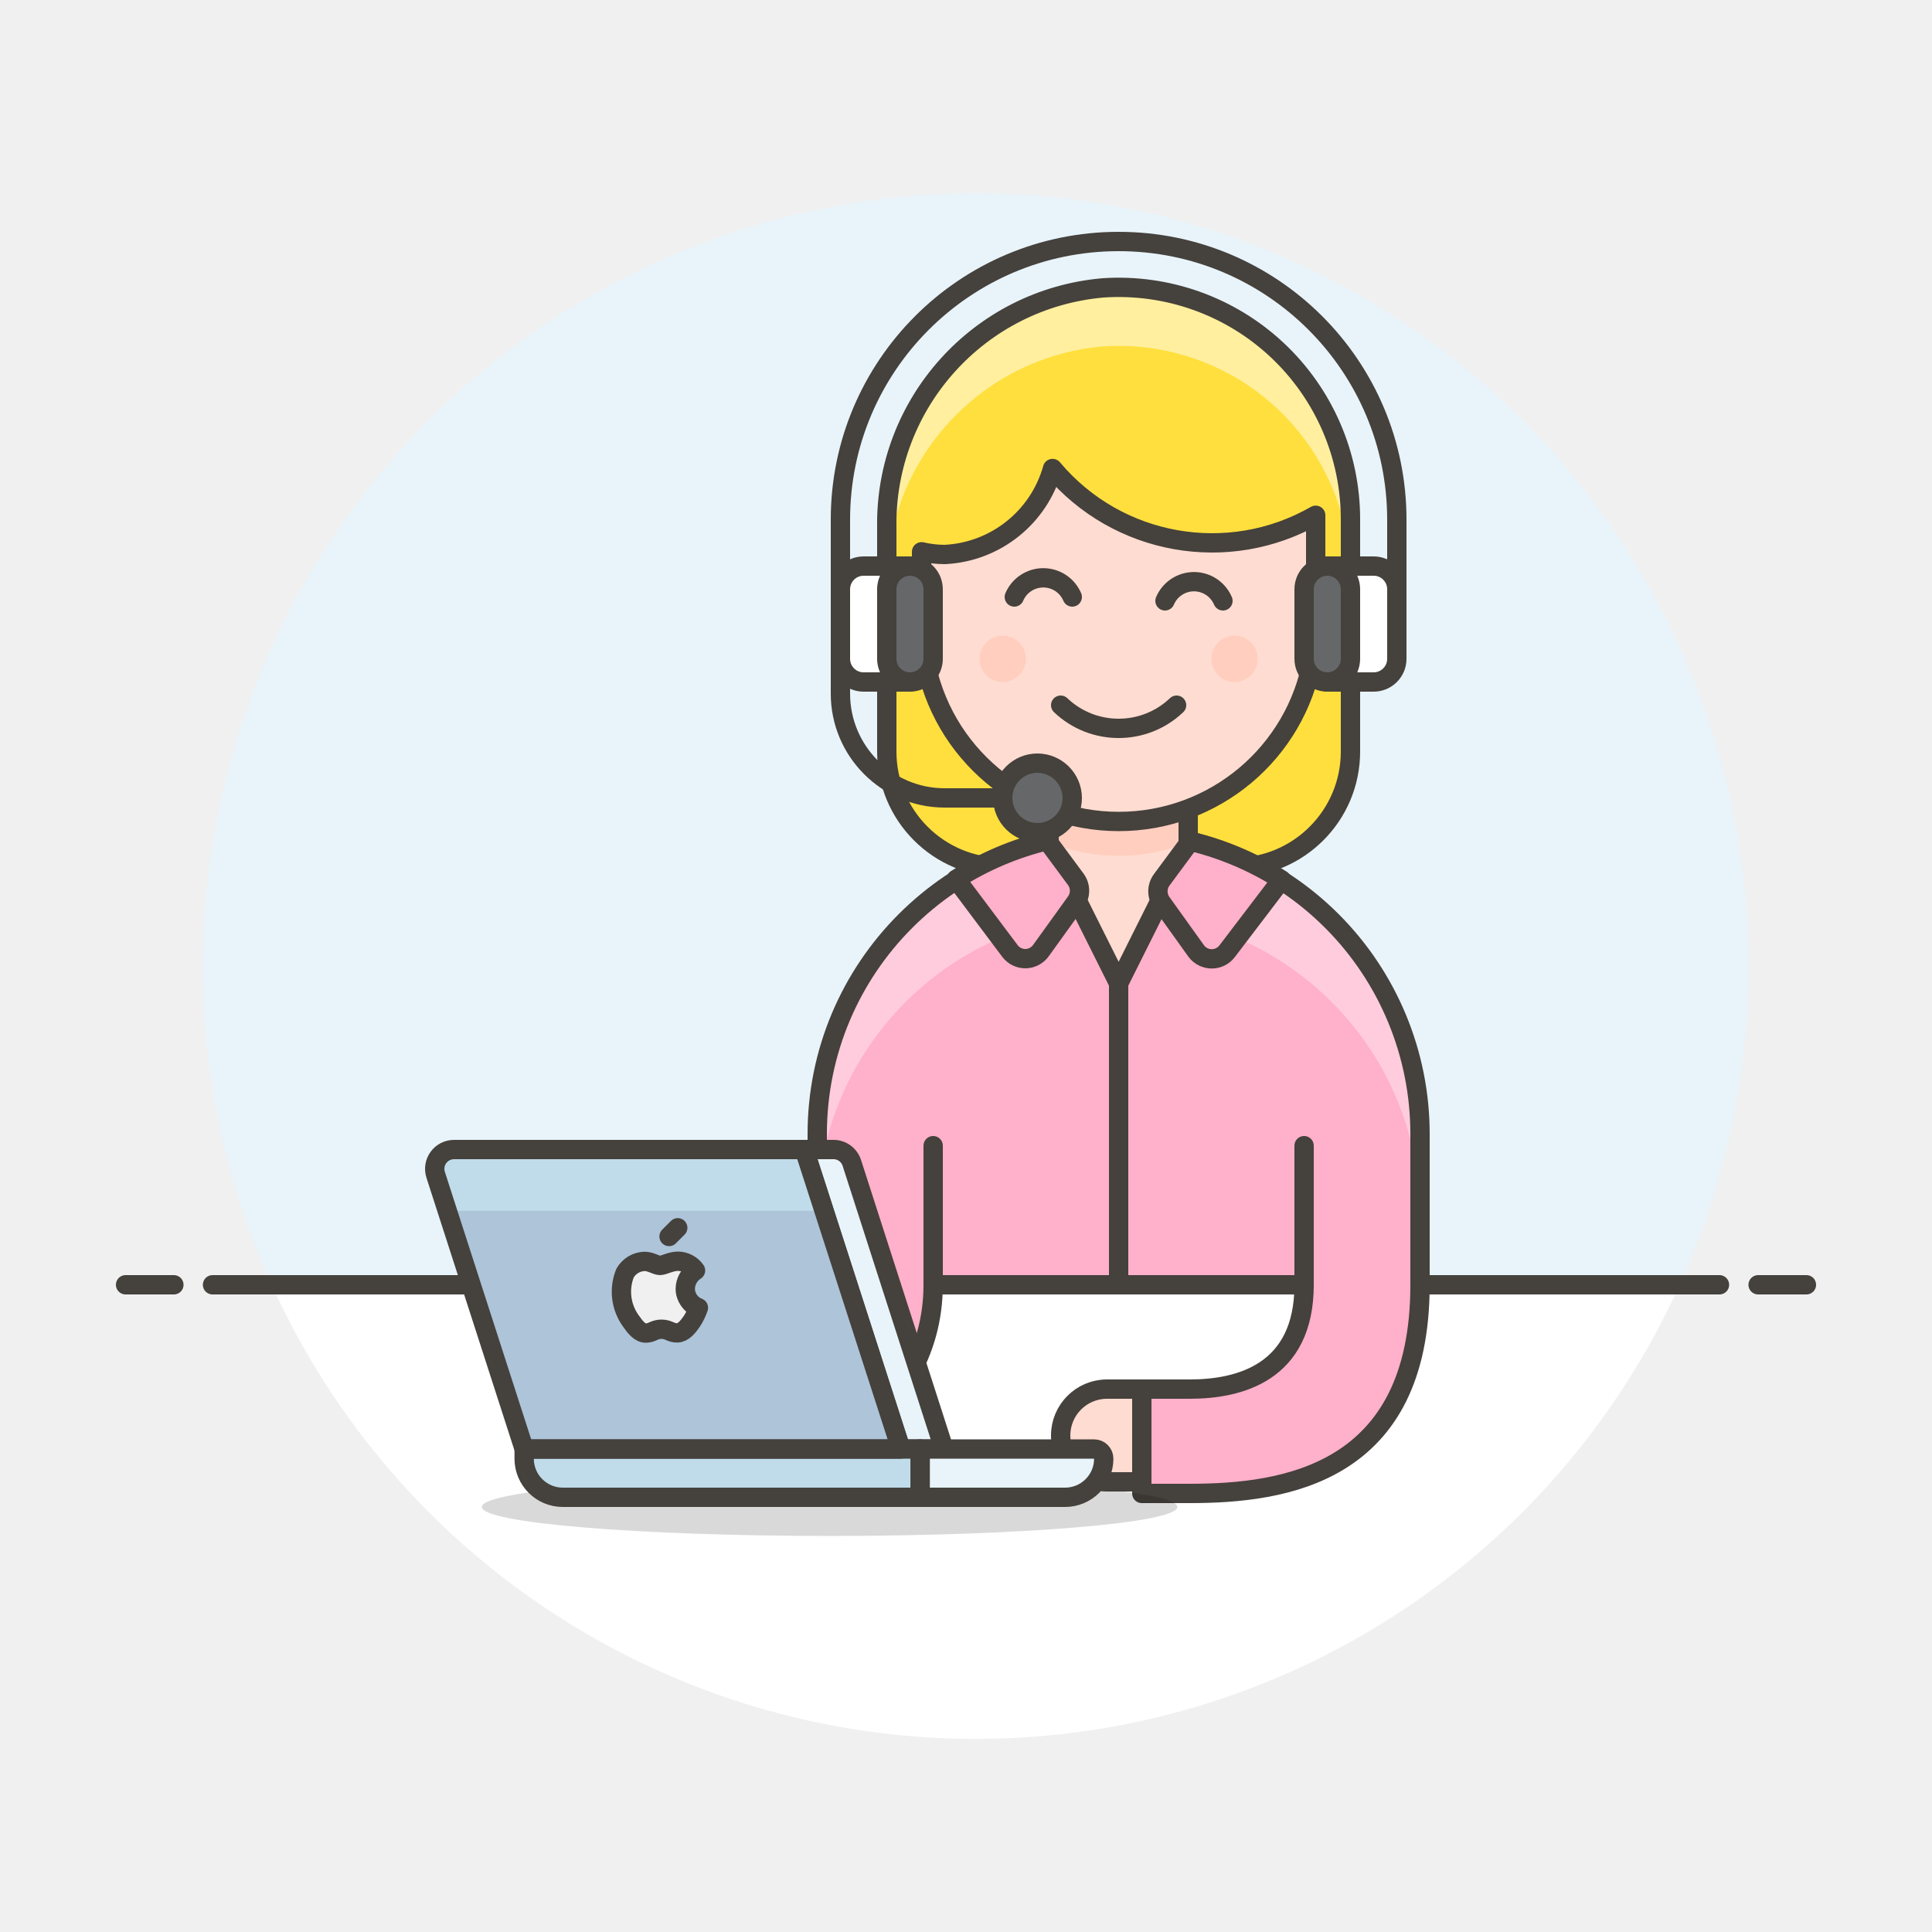
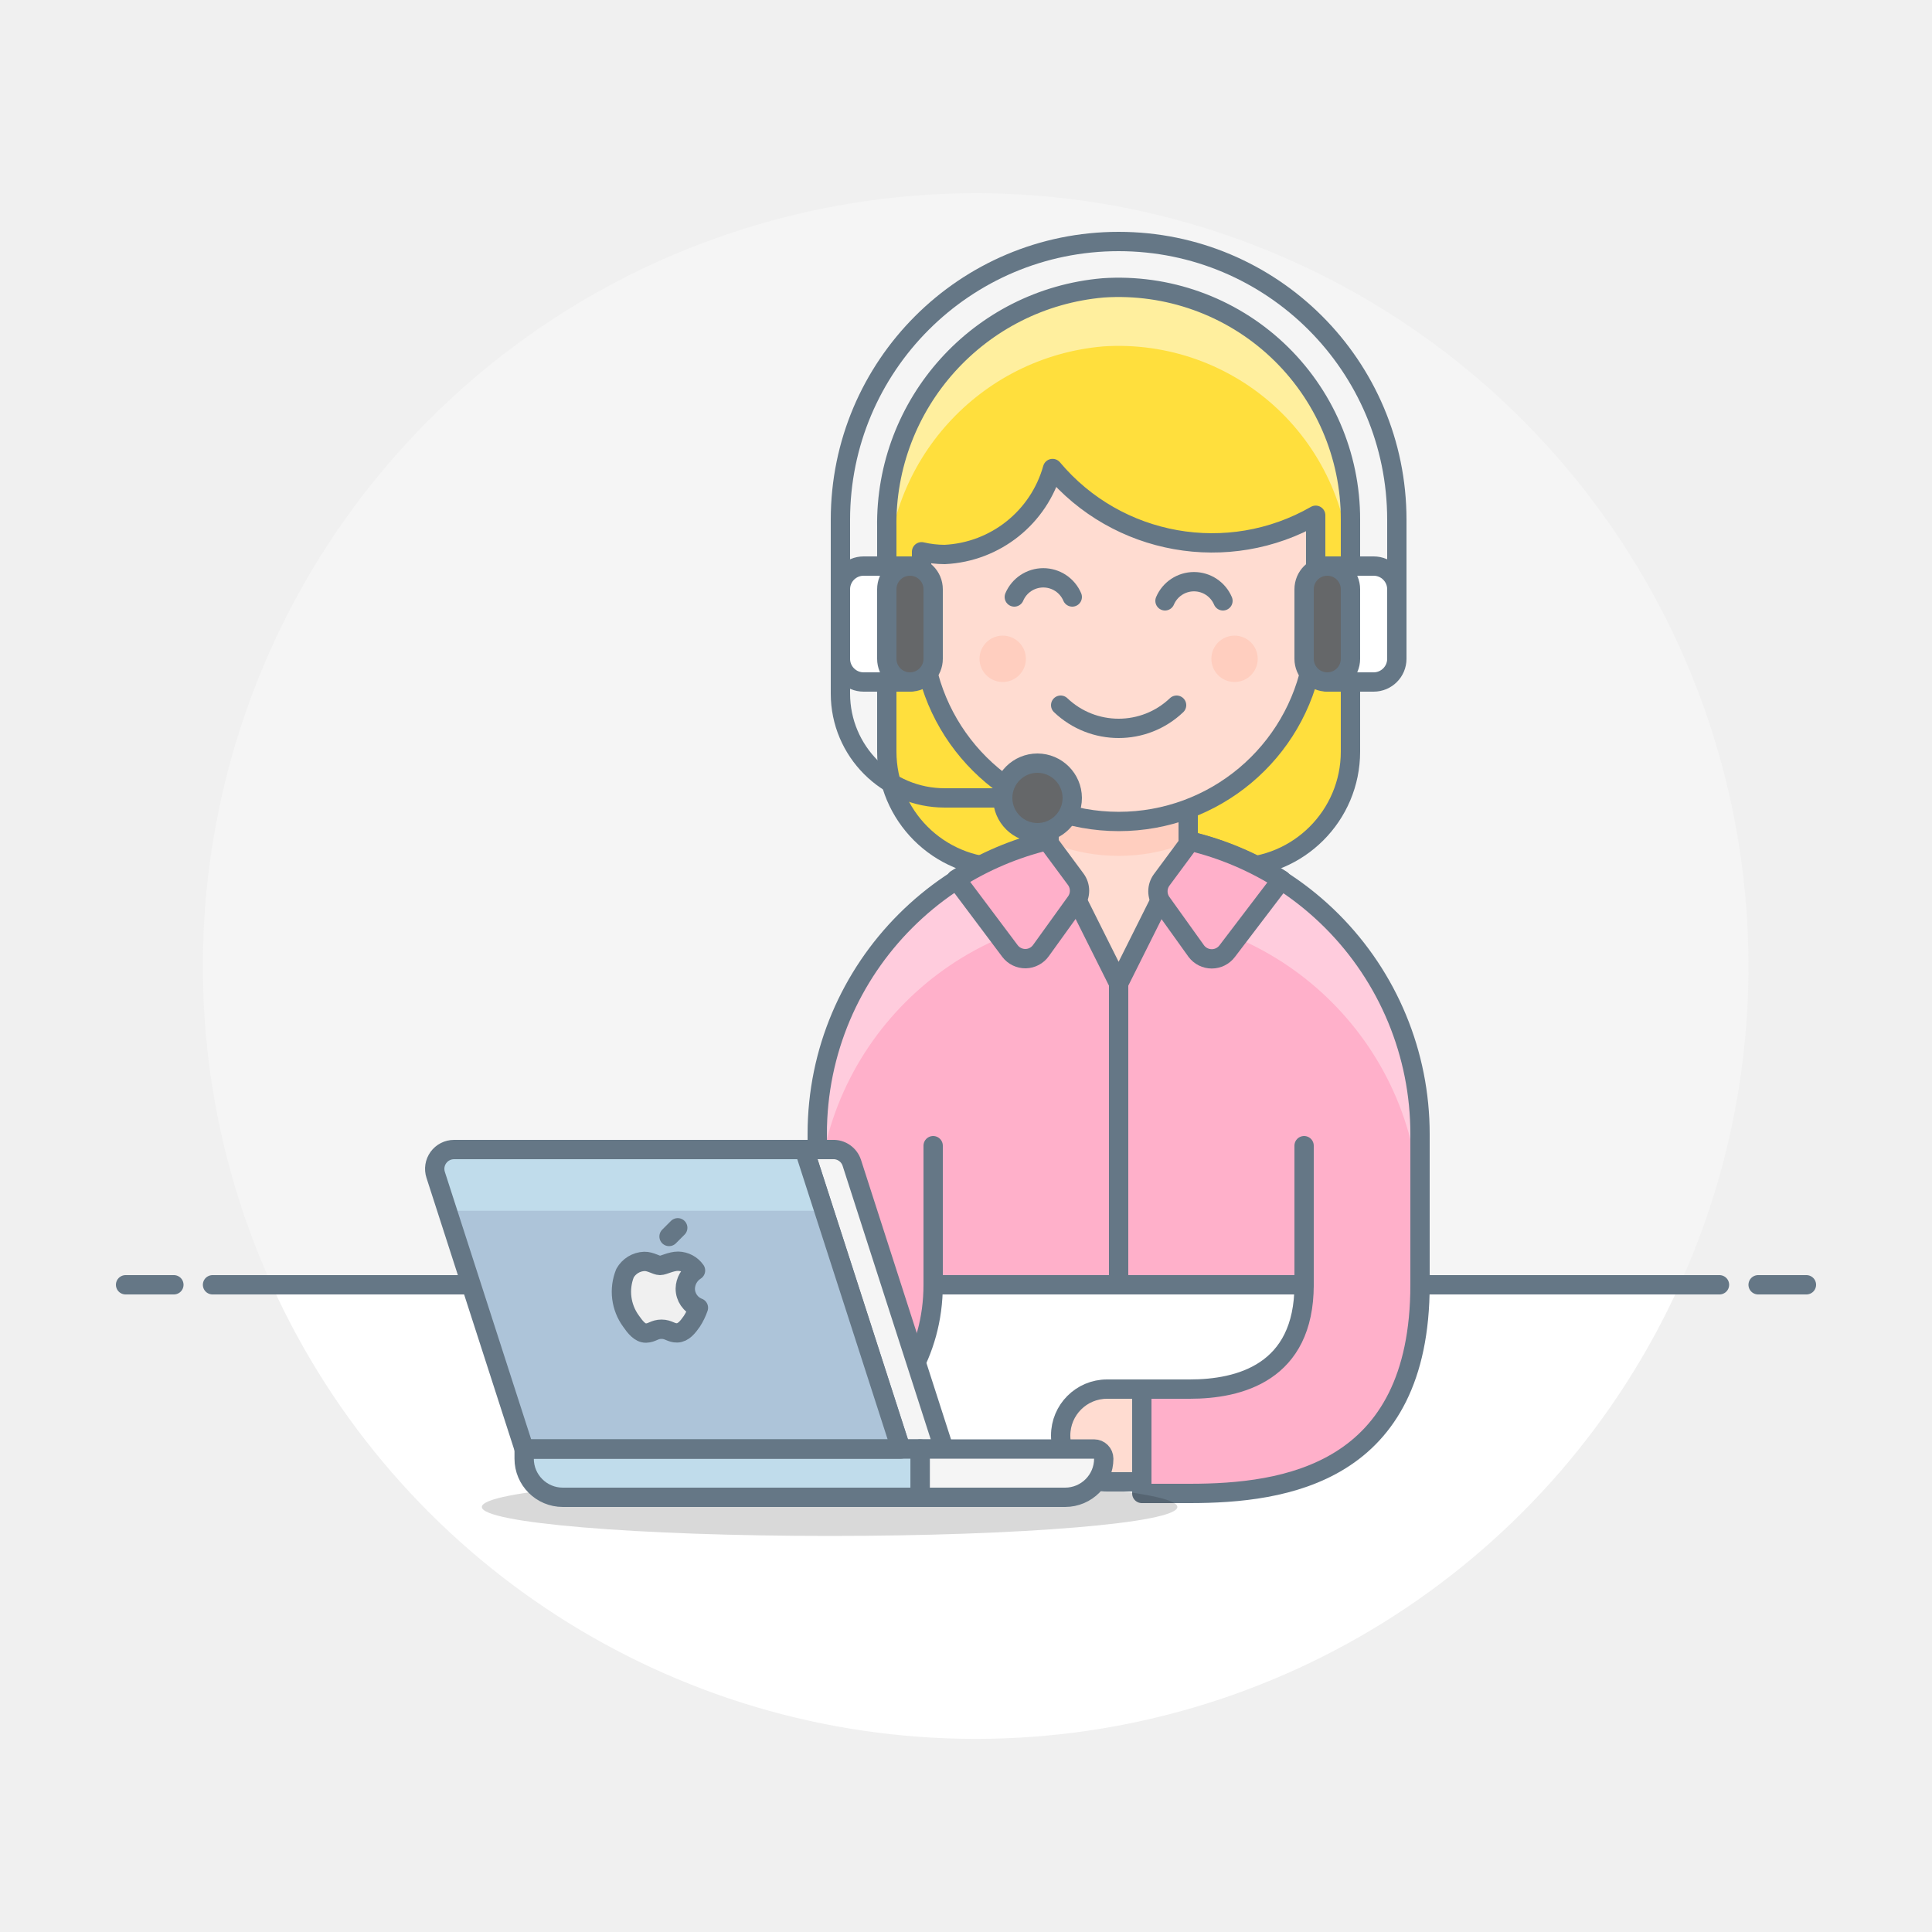
<svg xmlns="http://www.w3.org/2000/svg" id="Layer_1" data-name="Layer 1" viewBox="0 0 100 100">
  <defs>
-     <style>.cls-1,.cls-15{fill:#e8f4fa;}.cls-13,.cls-2{fill:#fff;}.cls-20,.cls-3{fill:none;}.cls-12,.cls-13,.cls-14,.cls-15,.cls-18,.cls-19,.cls-20,.cls-3,.cls-9{stroke:#45413c;stroke-linejoin:round;}.cls-12,.cls-13,.cls-14,.cls-3,.cls-9{stroke-linecap:round;}.cls-4{fill:#ffdf3d;}.cls-5{fill:#ffef9e;}.cls-12,.cls-6{fill:#ffb0ca;}.cls-7{fill:#fcd;}.cls-8{fill:#020202;opacity:0.15;}.cls-10,.cls-9{fill:#ffdcd1;}.cls-11{fill:#ffcebf;}.cls-14{fill:#656769;}.cls-16{fill:#adc4d9;}.cls-17,.cls-18{fill:#c0dceb;}.cls-19{fill:#f0f0f0;}</style>
+     <style>.cls-1,.cls-15{fill:#f5f5f5;}.cls-13,.cls-2{fill:#fff;}.cls-20,.cls-3{fill:none;}.cls-12,.cls-13,.cls-14,.cls-15,.cls-18,.cls-19,.cls-20,.cls-3,.cls-9{stroke:#657786;stroke-linejoin:round;}.cls-12,.cls-13,.cls-14,.cls-3,.cls-9{stroke-linecap:round;}.cls-4{fill:#ffdf3d;}.cls-5{fill:#ffef9e;}.cls-12,.cls-6{fill:#ffb0ca;}.cls-7{fill:#fcd;}.cls-8{fill:#020202;opacity:0.15;}.cls-10,.cls-9{fill:#ffdcd1;}.cls-11{fill:#ffcebf;}.cls-14{fill:#656769;}.cls-16{fill:#adc4d9;}.cls-17,.cls-18{fill:#c0dceb;}.cls-19{fill:#f0f0f0;}</style>
  </defs>
  <g id="_Group_" data-name="&lt;Group&gt;">
    <path class="cls-1" d="M90.5,50A40,40,0,1,0,14.06,66.5H86.94A39.85,39.85,0,0,0,90.5,50Z" />
    <path class="cls-2" d="M14.06,66.5a40,40,0,0,0,72.88,0Z" />
    <line class="cls-3" x1="11" y1="66.5" x2="89" y2="66.5" />
    <line class="cls-3" x1="6.5" y1="66.5" x2="9" y2="66.5" />
    <line class="cls-3" x1="91" y1="66.5" x2="93.5" y2="66.5" />
  </g>
  <path class="cls-4" d="M63.9,44.9a6,6,0,0,0,6-6v-12a12,12,0,0,0-12.8-12A12.26,12.26,0,0,0,45.9,27.31V38.9a6,6,0,0,0,6,6Z" />
  <path class="cls-5" d="M57.1,14.93A12.26,12.26,0,0,0,45.9,27.31v3A12.26,12.26,0,0,1,57.1,17.93a12,12,0,0,1,12.8,12v-3A12,12,0,0,0,57.1,14.93Z" />
  <path class="cls-3" d="M63.9,44.9a6,6,0,0,0,6-6v-12a12,12,0,0,0-12.8-12A12.26,12.26,0,0,0,45.9,27.31V38.9a6,6,0,0,0,6,6Z" />
  <path class="cls-6" d="M57.9,43.1A15.6,15.6,0,0,0,42.3,58.7v4.2c0,7.91-2.81,9-5.92,9H33.9v5.4h2.48c4.36,0,11.92-3.63,11.92-10.8H67.5c0,4.56-3.36,5.4-5.92,5.4H59.1v5.4h2.48c4.92,0,11.92-1,11.92-10.8V58.7A15.59,15.59,0,0,0,57.9,43.1Z" />
  <path class="cls-7" d="M57.9,43.1A15.59,15.59,0,0,0,42.3,58.7v4.2a15.6,15.6,0,0,1,31.2,0V58.7A15.59,15.59,0,0,0,57.9,43.1Z" />
  <path class="cls-3" d="M57.9,43.1A15.6,15.6,0,0,0,42.3,58.7v4.2c0,7.91-2.81,9-5.92,9H33.9v5.4h2.48c4.36,0,11.92-3.63,11.92-10.8H67.5c0,4.56-3.36,5.4-5.92,5.4H59.1v5.4h2.48c4.92,0,11.92-1,11.92-10.8V58.7A15.59,15.59,0,0,0,57.9,43.1Z" />
  <line class="cls-3" x1="48.3" y1="59.3" x2="48.3" y2="66.5" />
  <line class="cls-3" x1="67.5" y1="59.3" x2="67.5" y2="66.5" />
  <ellipse class="cls-8" cx="42.94" cy="78" rx="18" ry="1.5" />
  <path class="cls-9" d="M59.1,76.7H57.3a2.4,2.4,0,1,1,0-4.8h1.8Z" />
  <path class="cls-9" d="M33.9,76.7H32.1a2.4,2.4,0,1,1,0-4.8h1.8Z" />
  <line class="cls-3" x1="57.9" y1="50.9" x2="57.9" y2="66.5" />
  <polygon class="cls-10" points="61.5 43.7 57.9 50.9 54.3 43.7 54.3 40.7 61.5 40.7 61.5 43.7" />
  <path class="cls-11" d="M54.3,43.57l.27.13a9.54,9.54,0,0,0,6.66,0l.27-.13V40.7H54.3Z" />
  <polygon class="cls-3" points="61.5 43.7 57.9 50.9 54.3 43.7 54.3 40.7 61.5 40.7 61.5 43.7" />
  <path class="cls-12" d="M52.28,49.23a1,1,0,0,0,.81.39,1,1,0,0,0,.79-.42l1.8-2.5a1,1,0,0,0,0-1.19l-1.48-2a15.6,15.6,0,0,0-4.71,2Z" />
  <path class="cls-12" d="M63.52,49.23a1,1,0,0,1-1.6,0l-1.79-2.5a1,1,0,0,1,0-1.19l1.48-2a15.65,15.65,0,0,1,4.72,2Z" />
  <path class="cls-9" d="M68.1,29.9V27.5c0-.28,0-.56,0-.83a10.78,10.78,0,0,1-13.62-2.42A6.1,6.1,0,0,1,48.9,28.7a5.32,5.32,0,0,1-1.2-.14V29.9a1.81,1.81,0,0,0-1.8,1.8v.6a1.81,1.81,0,0,0,1.8,1.8l.17,0a10.19,10.19,0,0,0,20.07,0l.16,0a1.8,1.8,0,0,0,1.8-1.8v-.6A1.8,1.8,0,0,0,68.1,29.9Z" />
  <path class="cls-11" d="M53.1,34.1a1.2,1.2,0,1,1-1.2-1.2A1.2,1.2,0,0,1,53.1,34.1Z" />
  <path class="cls-11" d="M65.1,34.1a1.2,1.2,0,1,1-1.2-1.2A1.2,1.2,0,0,1,65.1,34.1Z" />
  <path class="cls-3" d="M54.9,36.5a4.35,4.35,0,0,0,6,0" />
  <path class="cls-3" d="M63.3,31.1a1.63,1.63,0,0,0-3,0" />
  <path class="cls-3" d="M55.5,30.9a1.63,1.63,0,0,0-3,0" />
  <path class="cls-3" d="M43.5,34.1v1.8a5.4,5.4,0,0,0,5.4,5.4h3" />
  <path class="cls-13" d="M44.7,29.3h2.4a0,0,0,0,1,0,0v6a0,0,0,0,1,0,0H44.7a1.2,1.2,0,0,1-1.2-1.2V30.5A1.2,1.2,0,0,1,44.7,29.3Z" />
  <path class="cls-14" d="M45.9,34.1a1.2,1.2,0,1,0,2.4,0V30.5a1.2,1.2,0,1,0-2.4,0Z" />
  <path class="cls-13" d="M69.9,29.3h2.4a0,0,0,0,1,0,0v6a0,0,0,0,1,0,0H69.9a1.2,1.2,0,0,1-1.2-1.2V30.5A1.2,1.2,0,0,1,69.9,29.3Z" transform="translate(141 64.6) rotate(180)" />
  <path class="cls-14" d="M69.9,34.1a1.2,1.2,0,1,1-2.4,0V30.5a1.2,1.2,0,0,1,2.4,0Z" />
  <path class="cls-14" d="M55.5,41.3a1.8,1.8,0,1,1-1.8-1.8A1.81,1.81,0,0,1,55.5,41.3Z" />
  <path class="cls-3" d="M43.5,32.3V26.9a14.4,14.4,0,0,1,28.8,0v5.4" />
  <path class="cls-15" d="M46.63,75h2.23L44.09,60.19a1,1,0,0,0-1-.69H41.63Z" />
  <path class="cls-16" d="M27.13,75h19.5l-5-15.5H23.5a1,1,0,0,0-.95,1.31Z" />
  <path class="cls-17" d="M41.63,59.5H23.5a1,1,0,0,0-.95,1.31l.6,1.86h19.5Z" />
  <path class="cls-18" d="M27.13,75h20.5v2.5H29.13a2,2,0,0,1-2-2Z" />
  <path class="cls-15" d="M47.63,75h9a.5.5,0,0,1,.5.5,2,2,0,0,1-2,2H47.63Z" />
  <path class="cls-19" d="M35.47,66.7a1.14,1.14,0,0,1,.53-.94,1.13,1.13,0,0,0-.9-.48c-.38,0-.75.22-.94.22s-.49-.22-.81-.21a1.2,1.2,0,0,0-1,.61,2.58,2.58,0,0,0,.31,2.48c.21.3.46.63.78.62s.43-.2.8-.2.49.2.81.19.55-.3.76-.6a3.23,3.23,0,0,0,.34-.7A1.06,1.06,0,0,1,35.47,66.7Z" />
  <line class="cls-3" x1="34.63" y1="64" x2="35.08" y2="63.55" />
  <path class="cls-20" d="M27.13,75h19.5l-5-15.5H23.5a1,1,0,0,0-.95,1.31Z" />
</svg>
